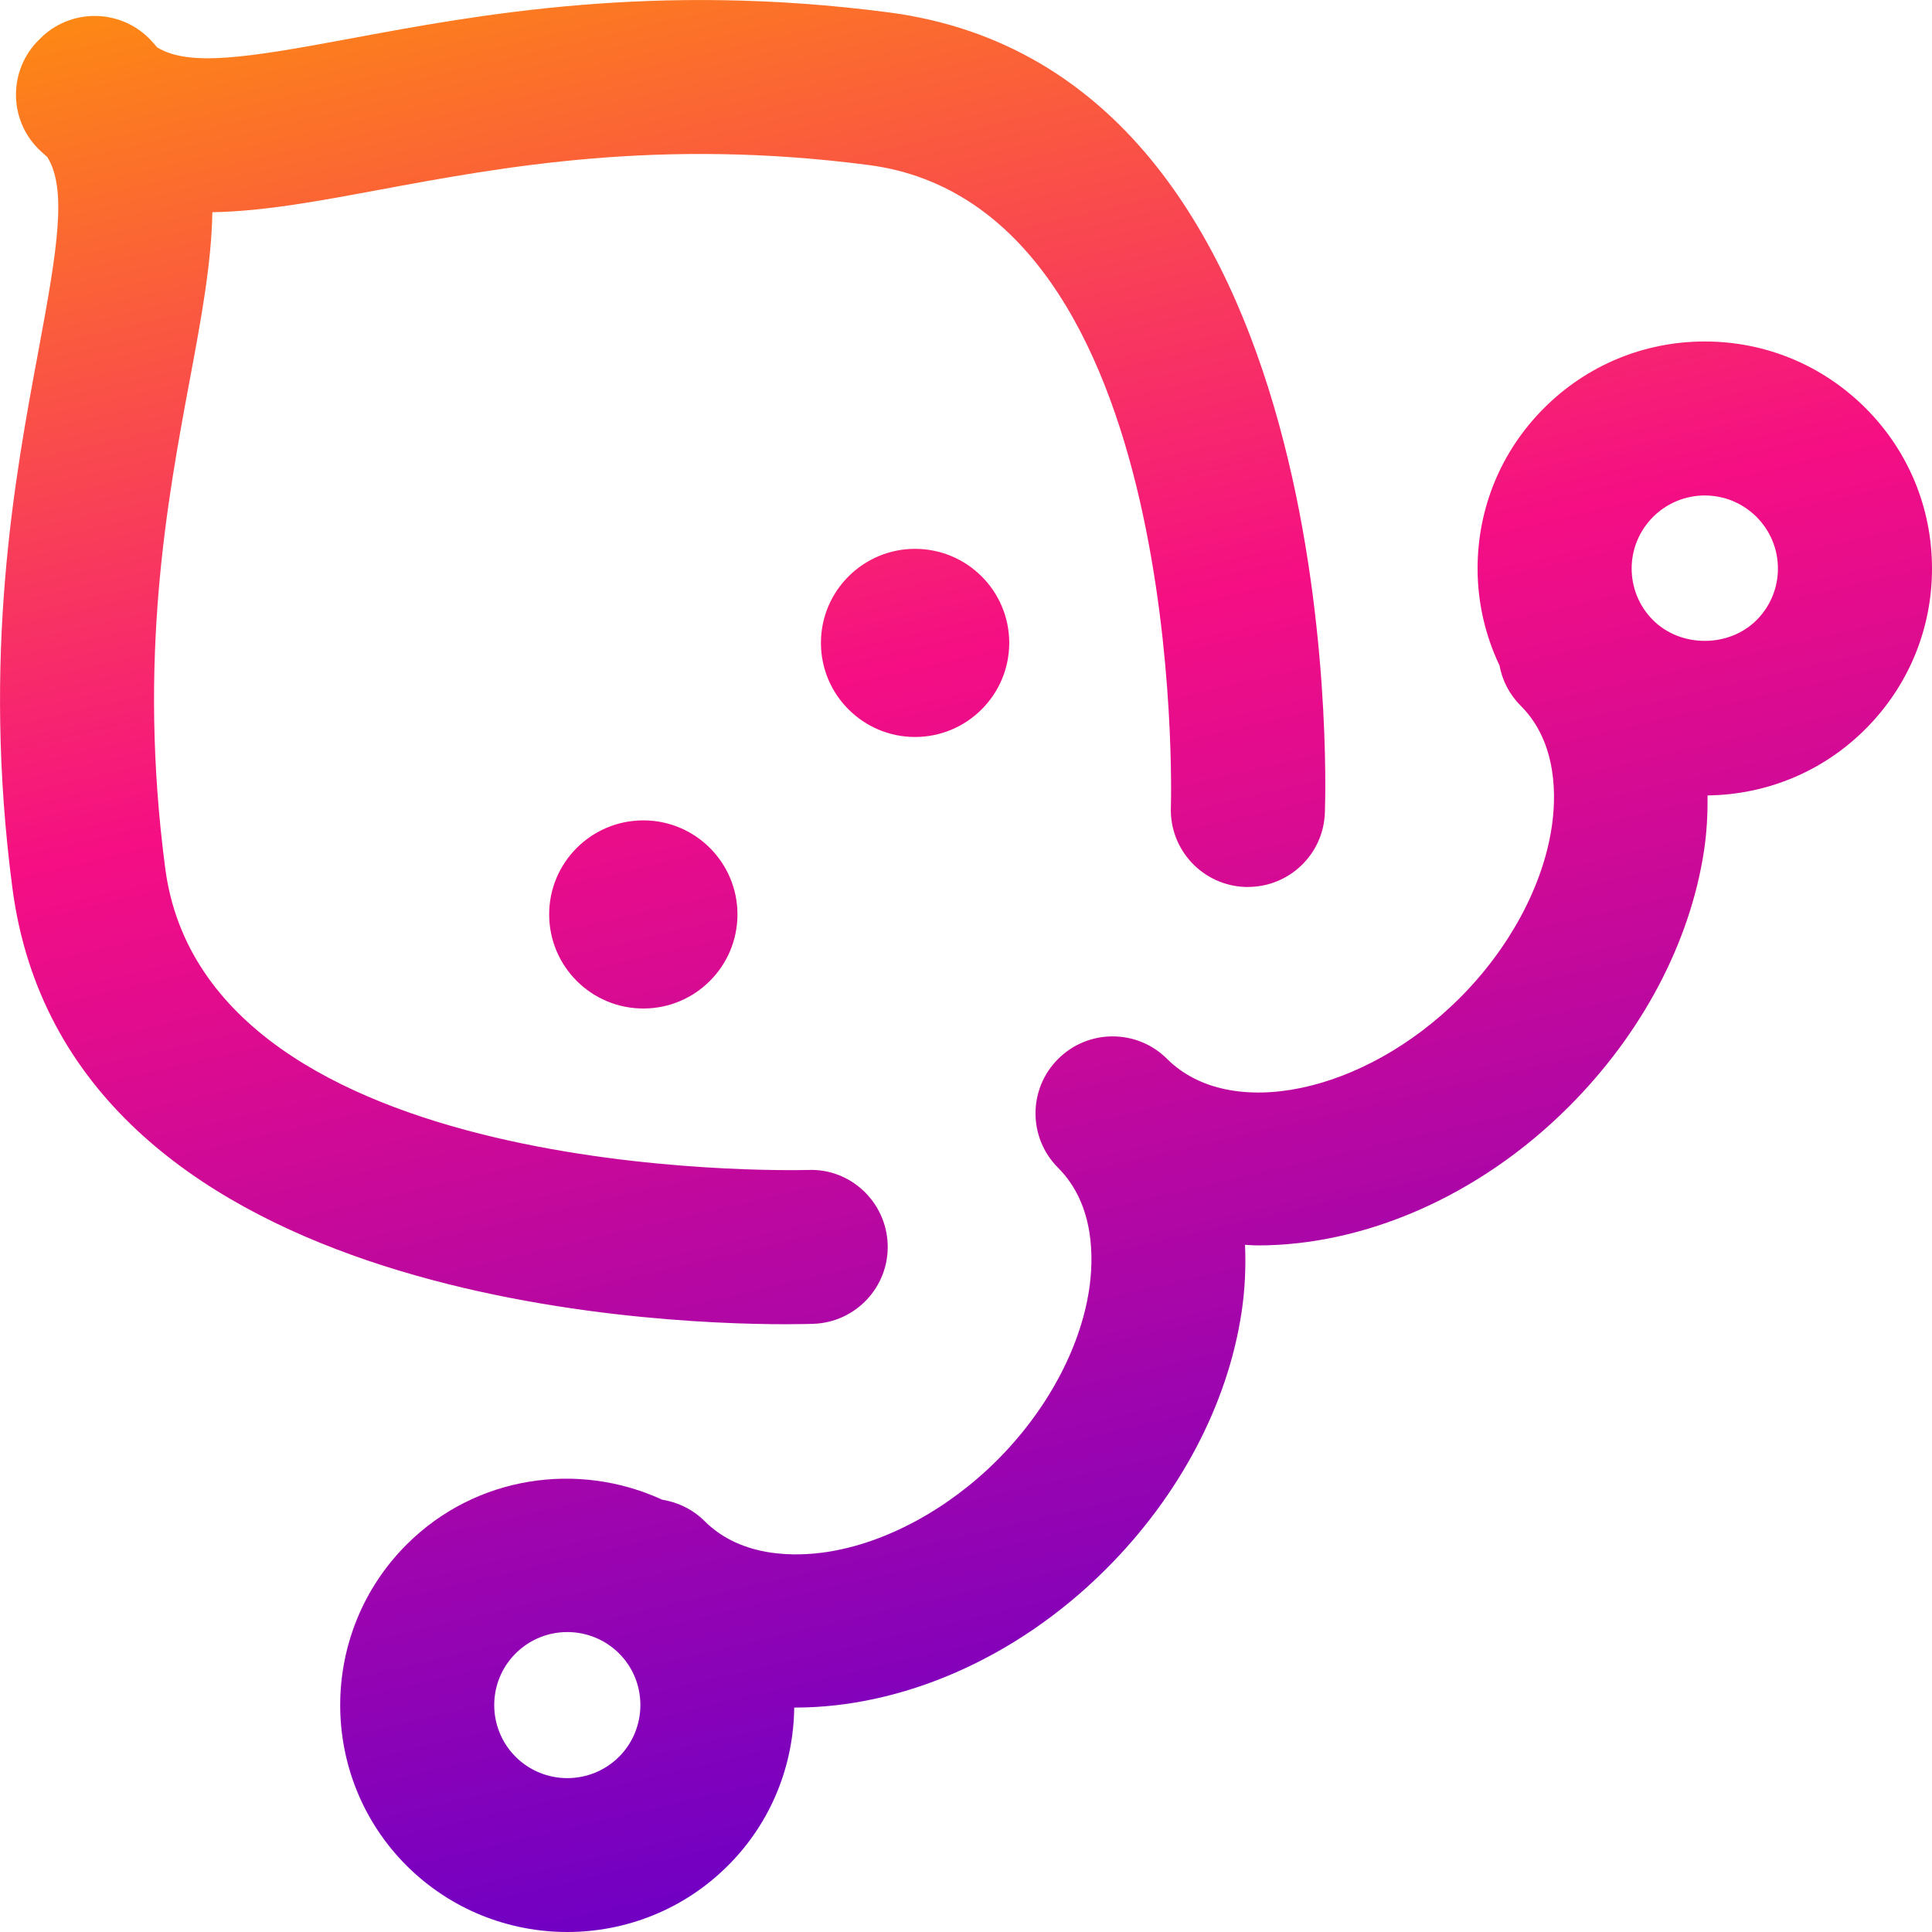
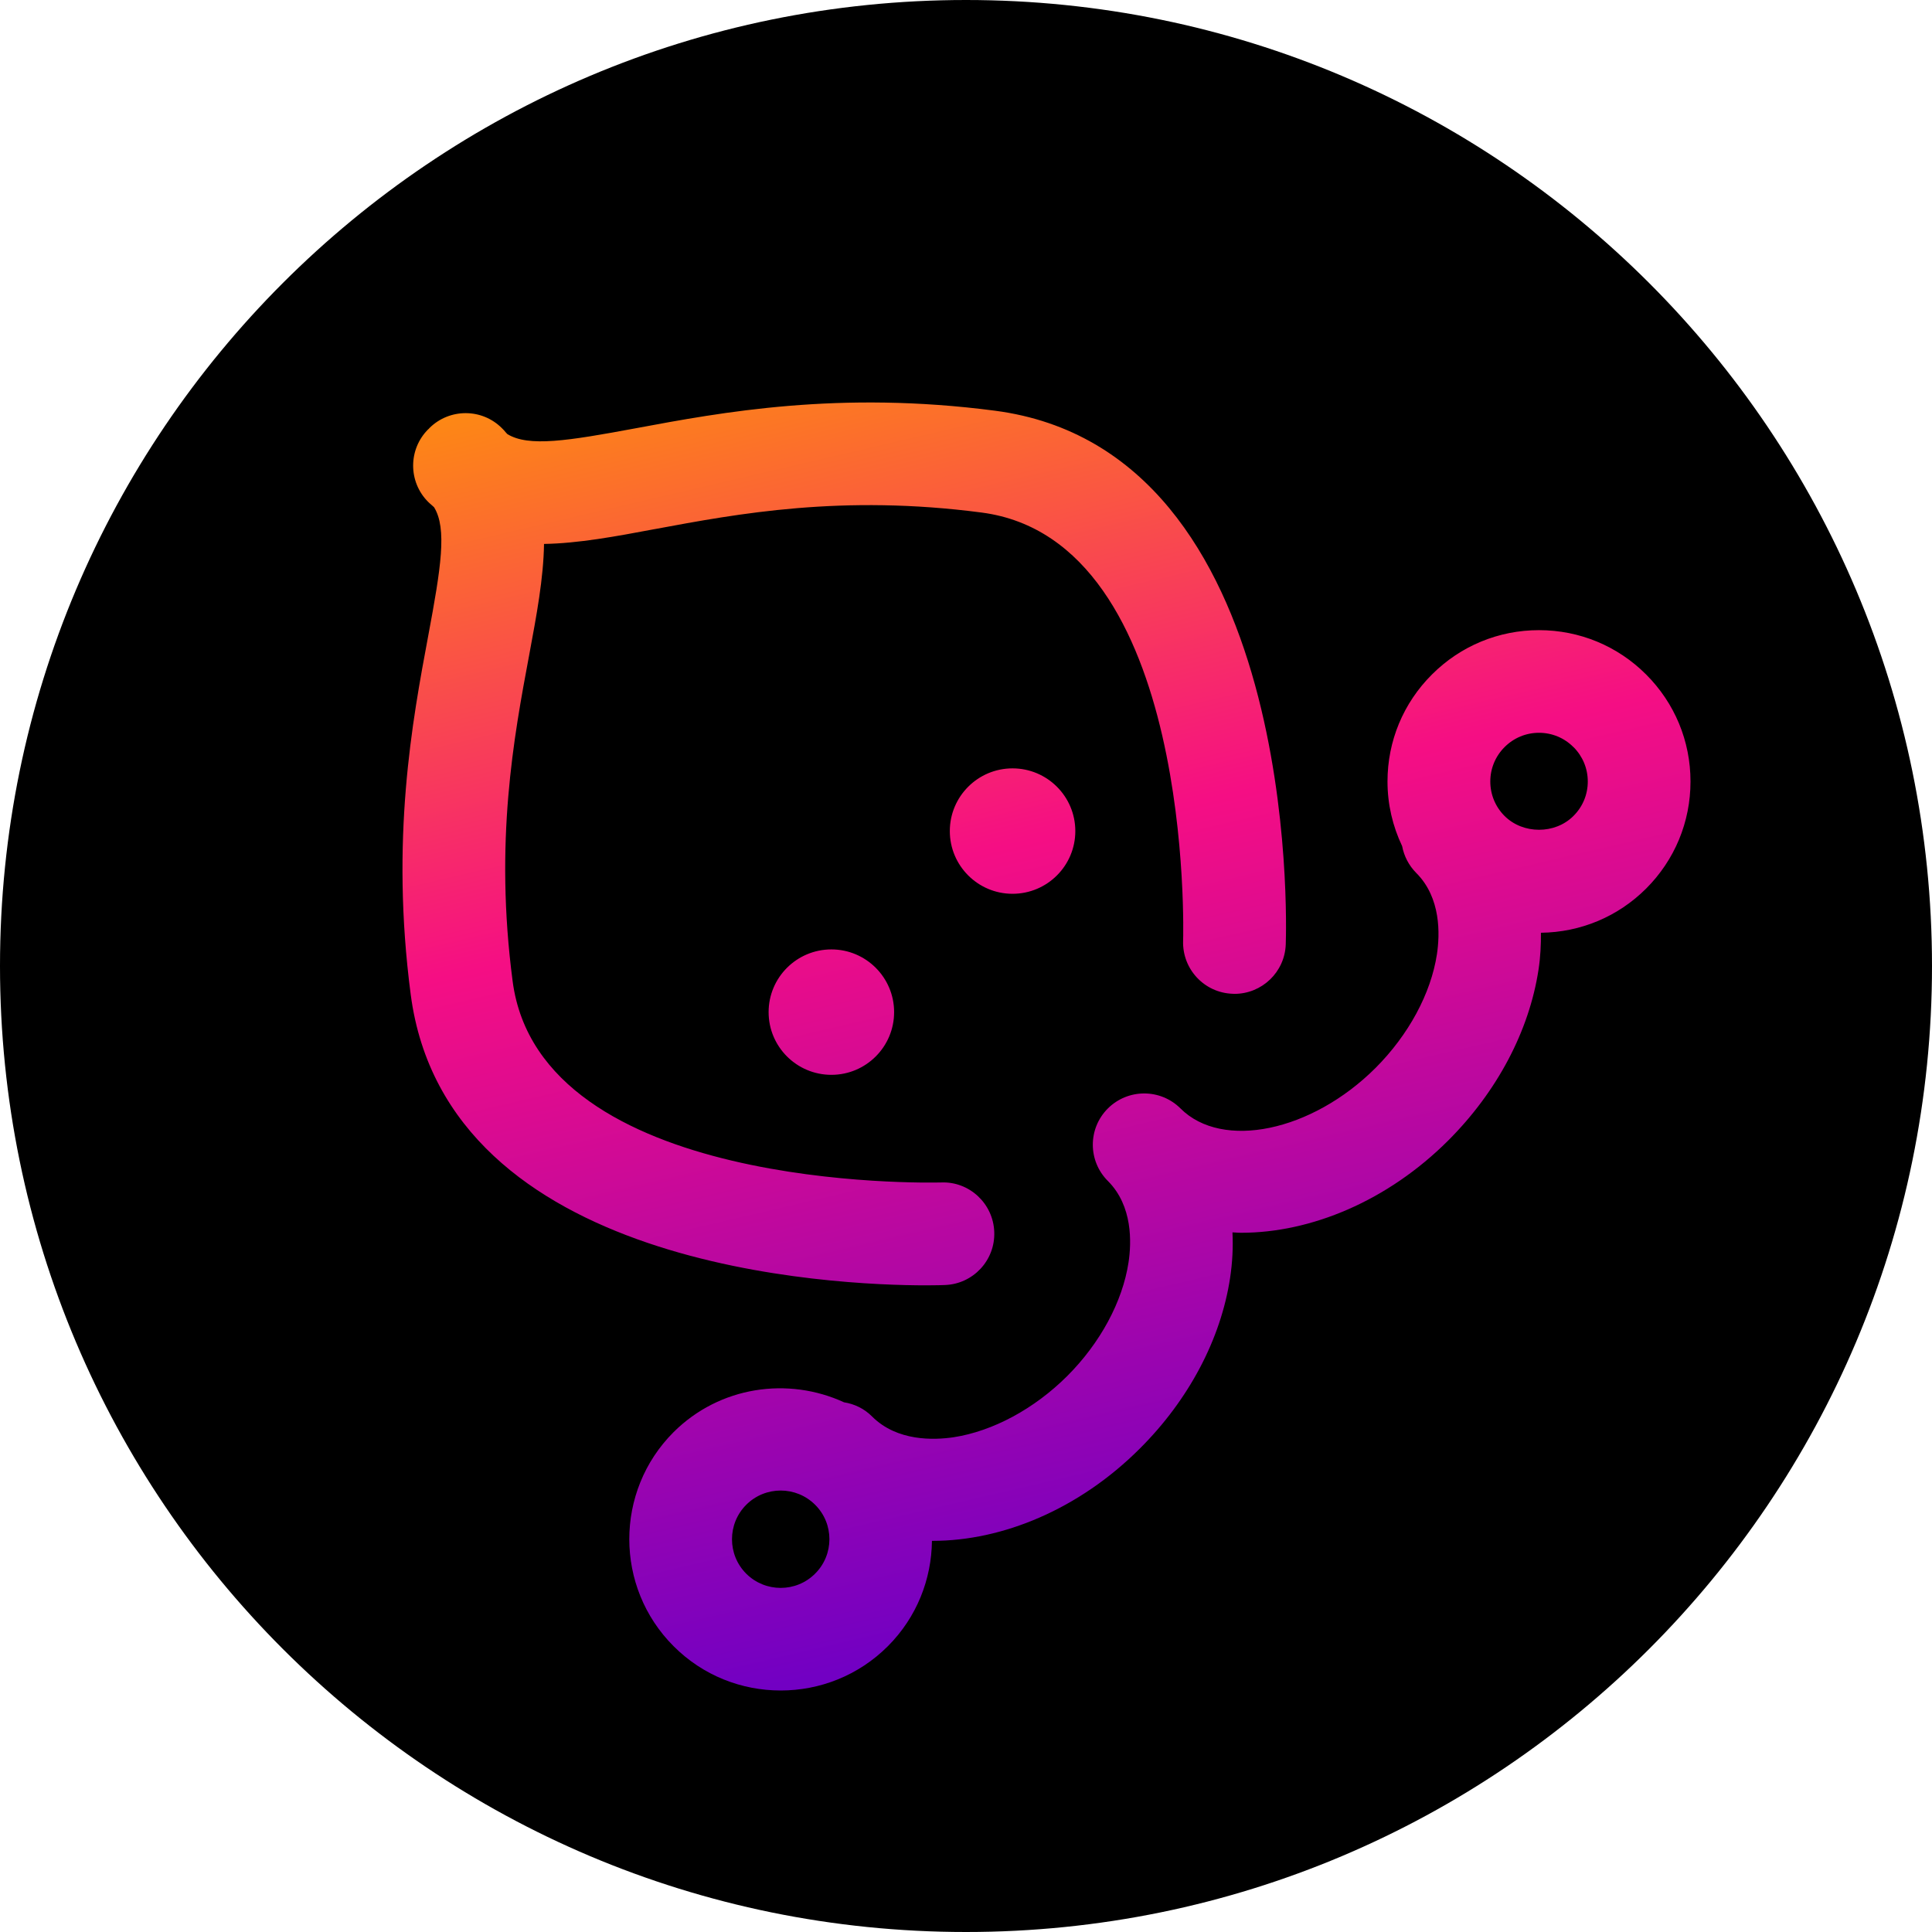
<svg xmlns="http://www.w3.org/2000/svg" width="24" height="24" viewBox="0 0 24 24" fill="none">
-   <path fill-rule="evenodd" clip-rule="evenodd" d="M11.027 15.456C11.046 15.983 10.633 16.426 10.105 16.445C10.068 16.446 9.947 16.45 9.758 16.45C8.05 16.45 0.824 16.146 0.154 11.031C-0.226 8.131 0.182 5.942 0.48 4.344C0.716 3.078 0.833 2.348 0.588 1.951C0.577 1.941 0.565 1.93 0.553 1.92C0.528 1.898 0.503 1.876 0.479 1.852C0.105 1.478 0.105 0.873 0.479 0.499C0.481 0.498 0.483 0.496 0.485 0.495C0.487 0.493 0.488 0.492 0.49 0.49C0.492 0.488 0.493 0.486 0.495 0.484C0.496 0.482 0.498 0.48 0.5 0.478C0.873 0.105 1.48 0.105 1.853 0.478C1.878 0.503 1.9 0.528 1.922 0.553C1.932 0.565 1.942 0.577 1.952 0.588C2.35 0.833 3.08 0.716 4.347 0.48C5.947 0.182 8.136 -0.226 11.04 0.154C16.726 0.898 16.472 9.722 16.458 10.097C16.44 10.613 16.015 11.018 15.503 11.018C15.491 11.018 15.48 11.018 15.468 11.018C14.94 10.999 14.527 10.556 14.545 10.029C14.548 9.954 14.756 2.569 10.791 2.05C8.191 1.711 6.255 2.071 4.7 2.36L4.698 2.36C3.964 2.497 3.273 2.626 2.638 2.636C2.627 3.271 2.499 3.961 2.362 4.694C2.072 6.249 1.711 8.183 2.052 10.783C2.564 14.693 9.774 14.539 10.031 14.534C10.034 14.534 10.036 14.534 10.037 14.534C10.563 14.511 11.008 14.928 11.027 15.456ZM24 7.063C24 6.309 23.706 5.601 23.174 5.069C22.64 4.536 21.931 4.242 21.177 4.242C20.424 4.242 19.715 4.536 19.182 5.068C18.648 5.601 18.355 6.309 18.355 7.063C18.355 7.486 18.451 7.894 18.627 8.266C18.661 8.449 18.748 8.624 18.89 8.766C19.355 9.23 19.331 9.915 19.275 10.281C19.164 11.012 18.748 11.783 18.133 12.398C16.942 13.588 15.278 13.934 14.498 13.154C14.124 12.781 13.518 12.781 13.144 13.155C12.77 13.528 12.77 14.133 13.144 14.507C13.609 14.972 13.585 15.656 13.529 16.023C13.418 16.753 13.002 17.524 12.387 18.139C11.772 18.753 11 19.169 10.269 19.28C9.902 19.335 9.217 19.36 8.752 18.895C8.604 18.748 8.419 18.661 8.227 18.63C7.184 18.15 5.91 18.329 5.051 19.187C3.951 20.287 3.951 22.076 5.051 23.176C5.602 23.725 6.324 24 7.047 24C7.77 24 8.493 23.725 9.043 23.175C9.586 22.633 9.858 21.924 9.866 21.212L9.873 21.212C9.875 21.212 9.878 21.212 9.88 21.212C11.181 21.212 12.609 20.622 13.74 19.491C14.651 18.581 15.248 17.451 15.422 16.31C15.466 16.022 15.478 15.739 15.466 15.464C15.485 15.465 15.504 15.466 15.524 15.467C15.558 15.469 15.592 15.471 15.626 15.471C16.927 15.471 18.355 14.88 19.486 13.75C20.397 12.84 20.994 11.71 21.168 10.568C21.203 10.335 21.214 10.107 21.212 9.881C21.953 9.872 22.649 9.581 23.173 9.057C23.706 8.524 24 7.816 24 7.063ZM7.69 21.823C7.335 22.177 6.759 22.177 6.405 21.823C6.051 21.469 6.051 20.893 6.405 20.54C6.582 20.363 6.815 20.274 7.047 20.274C7.28 20.274 7.513 20.363 7.69 20.539C8.044 20.893 8.043 21.469 7.69 21.823ZM21.82 7.704C21.476 8.047 20.879 8.047 20.535 7.704C20.364 7.533 20.269 7.305 20.269 7.063C20.269 6.82 20.364 6.593 20.535 6.421C20.707 6.25 20.935 6.155 21.177 6.155C21.42 6.155 21.648 6.25 21.82 6.421L21.82 6.421C21.991 6.593 22.086 6.82 22.086 7.063C22.086 7.305 21.991 7.533 21.82 7.704ZM12.537 7.986C12.537 8.631 12.013 9.155 11.367 9.155C10.722 9.155 10.198 8.631 10.198 7.986C10.198 7.341 10.722 6.818 11.367 6.818C12.013 6.818 12.537 7.341 12.537 7.986ZM9.161 11.359C9.161 12.005 8.637 12.528 7.992 12.528C7.346 12.528 6.822 12.005 6.822 11.359C6.822 10.714 7.346 10.191 7.992 10.191C8.637 10.191 9.161 10.714 9.161 11.359Z" fill="url(#paint0_linear_2787_627)" />
+   <circle cx="12" cy="12" r="12" fill="black" />
+   <path fill-rule="evenodd" clip-rule="evenodd" d="M12.351 15.304C12.364 15.655 12.089 15.951 11.737 15.963C11.712 15.964 11.631 15.967 11.505 15.967C10.367 15.967 5.549 15.764 5.102 12.354C4.849 10.421 5.121 8.961 5.32 7.896C5.478 7.052 5.555 6.565 5.392 6.301C5.384 6.294 5.377 6.287 5.369 6.28C5.352 6.265 5.335 6.251 5.319 6.235C5.07 5.986 5.07 5.582 5.319 5.333C5.32 5.332 5.322 5.331 5.323 5.33C5.324 5.329 5.326 5.328 5.327 5.327C5.328 5.325 5.329 5.324 5.33 5.323C5.331 5.322 5.332 5.32 5.333 5.319C5.582 5.07 5.987 5.07 6.235 5.319C6.252 5.335 6.267 5.352 6.281 5.369C6.288 5.377 6.295 5.384 6.302 5.392C6.566 5.555 7.053 5.477 7.898 5.32C8.965 5.121 10.424 4.849 12.36 5.102C16.15 5.598 15.981 11.481 15.972 11.732C15.96 12.075 15.677 12.346 15.335 12.346C15.328 12.346 15.32 12.345 15.312 12.345L15.312 12.345C14.96 12.333 14.685 12.038 14.697 11.686C14.699 11.636 14.838 6.713 12.194 6.367C10.461 6.14 9.17 6.38 8.133 6.573L8.132 6.573C7.643 6.665 7.182 6.75 6.758 6.757C6.752 7.181 6.666 7.64 6.575 8.13C6.381 9.166 6.141 10.456 6.368 12.188C6.709 14.796 11.516 14.693 11.687 14.689C11.689 14.689 11.691 14.689 11.691 14.689C12.042 14.674 12.339 14.952 12.351 15.304ZM21 9.708C21 9.206 20.804 8.734 20.449 8.379C20.094 8.024 19.621 7.828 19.118 7.828C18.616 7.828 18.143 8.024 17.788 8.379C17.432 8.734 17.236 9.206 17.236 9.708C17.236 9.991 17.3 10.263 17.418 10.511C17.441 10.633 17.499 10.749 17.593 10.844C17.903 11.153 17.887 11.61 17.85 11.854C17.776 12.341 17.498 12.855 17.089 13.265C16.295 14.058 15.185 14.289 14.665 13.77C14.416 13.521 14.012 13.521 13.762 13.77C13.513 14.019 13.513 14.422 13.763 14.671C14.073 14.981 14.056 15.437 14.019 15.682C13.945 16.169 13.668 16.683 13.258 17.093C12.848 17.502 12.333 17.779 11.846 17.854C11.601 17.89 11.145 17.907 10.834 17.597C10.736 17.498 10.613 17.44 10.485 17.42C9.789 17.1 8.94 17.22 8.367 17.791C7.634 18.524 7.634 19.717 8.368 20.45C8.734 20.817 9.216 21 9.698 21C10.18 21 10.662 20.817 11.029 20.45C11.39 20.089 11.572 19.616 11.577 19.141C11.58 19.141 11.584 19.141 11.587 19.141C12.454 19.141 13.406 18.748 14.16 17.994C14.768 17.388 15.166 16.634 15.281 15.873C15.31 15.681 15.319 15.493 15.31 15.309C15.323 15.31 15.336 15.311 15.349 15.311C15.372 15.313 15.394 15.314 15.418 15.314C16.285 15.314 17.237 14.92 17.991 14.167C18.598 13.56 18.996 12.807 19.112 12.046C19.136 11.89 19.143 11.738 19.142 11.587C19.636 11.581 20.099 11.387 20.449 11.038C20.804 10.683 21 10.211 21 9.708ZM10.126 19.548C9.89 19.785 9.506 19.784 9.27 19.549C9.034 19.313 9.034 18.929 9.27 18.693C9.388 18.575 9.543 18.516 9.698 18.516C9.853 18.516 10.008 18.575 10.126 18.693C10.363 18.929 10.362 19.313 10.126 19.548ZM19.546 10.136C19.318 10.365 18.919 10.365 18.69 10.136C18.576 10.022 18.513 9.87 18.513 9.708C18.513 9.547 18.576 9.395 18.69 9.281C18.805 9.166 18.956 9.103 19.118 9.103C19.28 9.103 19.432 9.166 19.546 9.281L19.547 9.281C19.661 9.395 19.724 9.547 19.724 9.708C19.724 9.87 19.661 10.022 19.546 10.136ZM13.358 10.324C13.358 10.754 13.009 11.103 12.578 11.103C12.148 11.103 11.799 10.754 11.799 10.324C11.799 9.894 12.148 9.545 12.578 9.545C13.009 9.545 13.358 9.894 13.358 10.324ZM11.107 12.573C11.107 13.003 10.758 13.352 10.328 13.352C9.897 13.352 9.548 13.003 9.548 12.573C9.548 12.143 9.897 11.794 10.328 11.794C10.758 11.794 11.107 12.143 11.107 12.573Z" fill="url(#paint0_linear_4145_347)" />
  <defs>
-     <linearGradient id="paint0_linear_2787_627" x1="6.939" y1="23.909" x2="0.967" y2="-1.676" gradientUnits="userSpaceOnUse">
+     <linearGradient id="paint0_linear_4145_347" x1="9.626" y1="20.939" x2="5.644" y2="3.883" gradientUnits="userSpaceOnUse">
      <stop stop-color="#7200C3" />
      <stop offset="0.542" stop-color="#F50E84" />
      <stop offset="1" stop-color="#FF9E00" />
    </linearGradient>
  </defs>
</svg>
